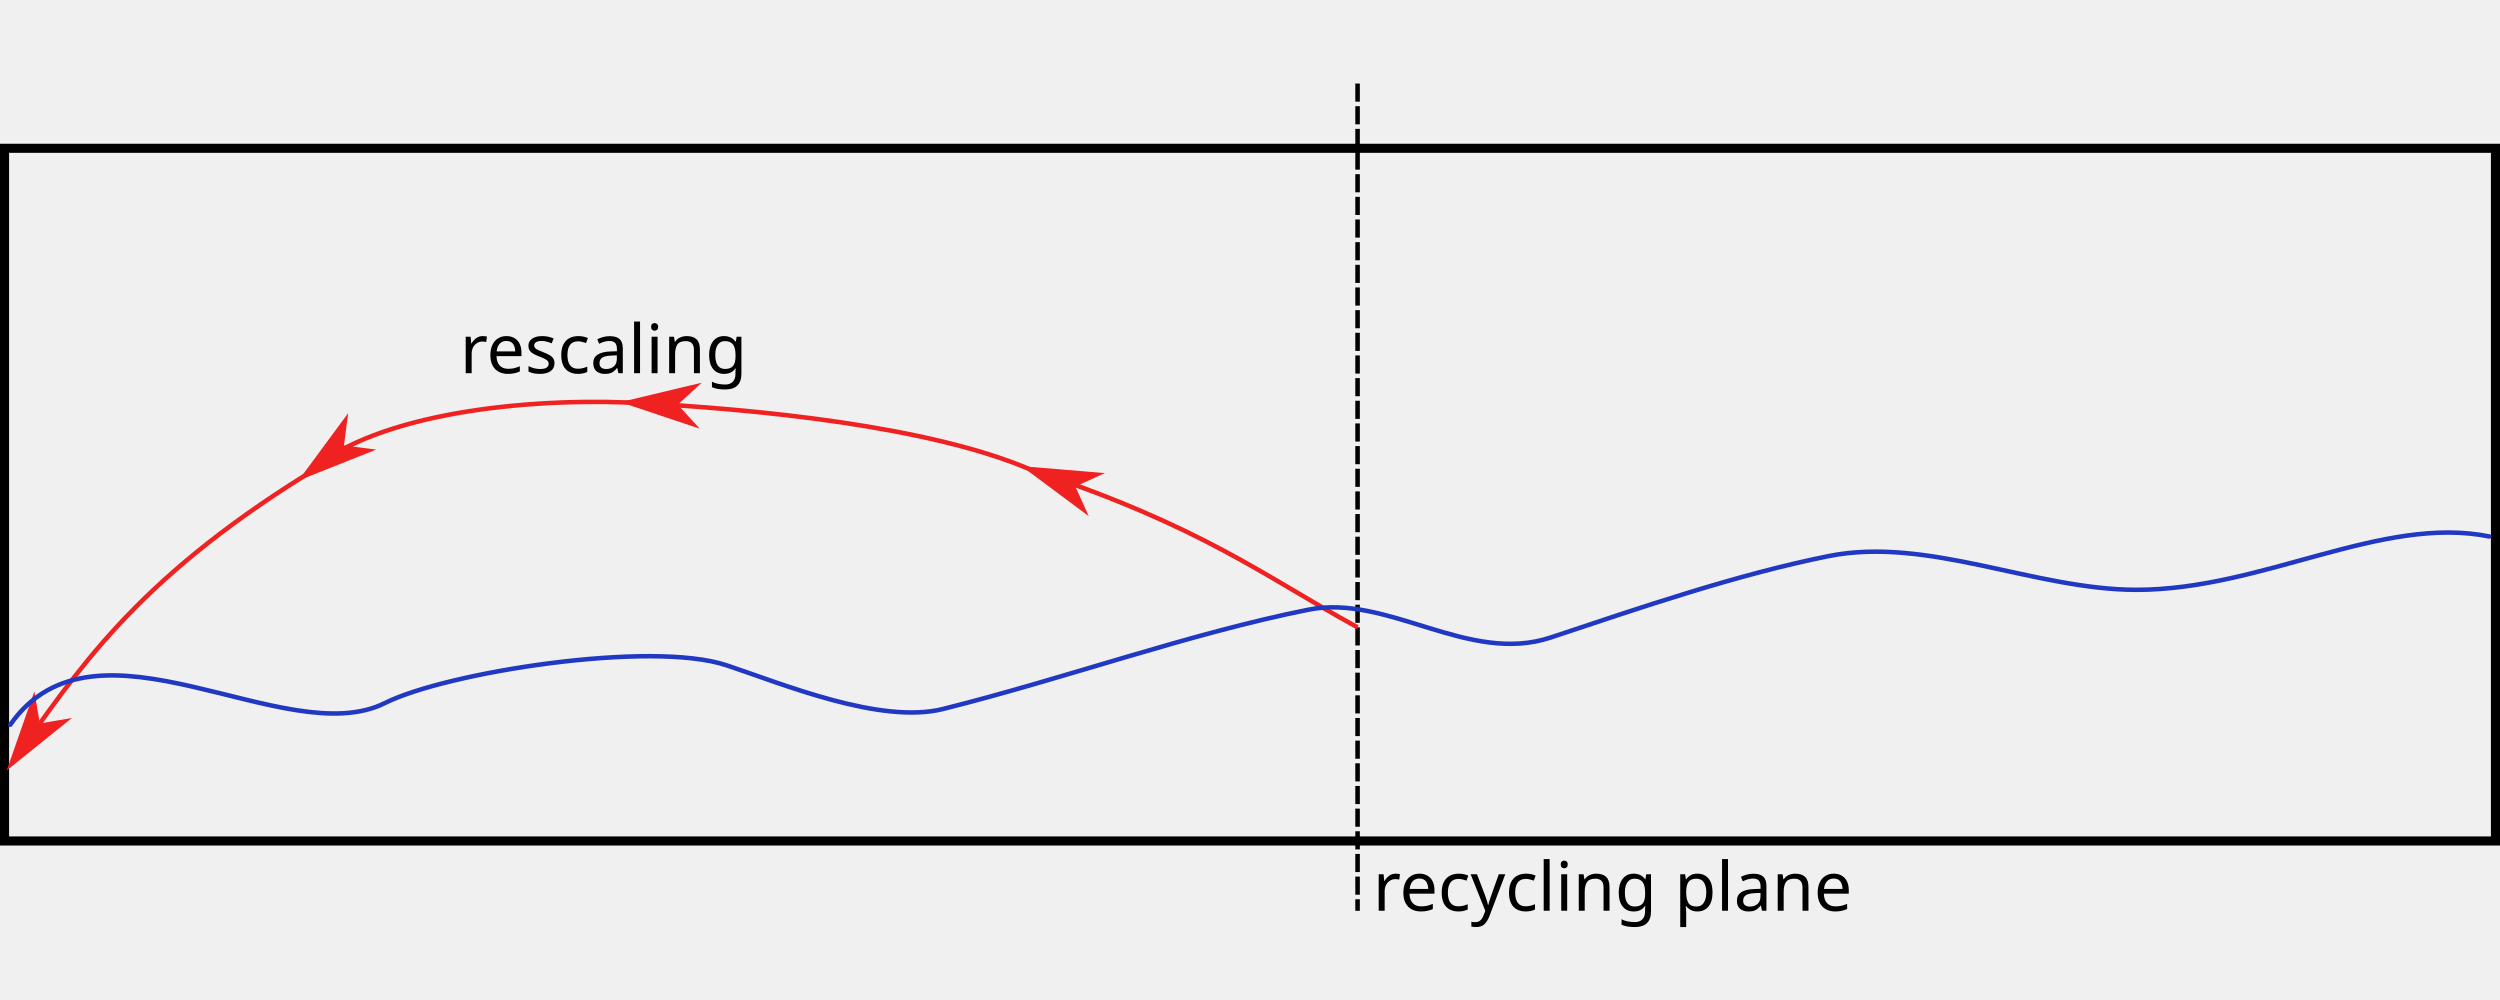
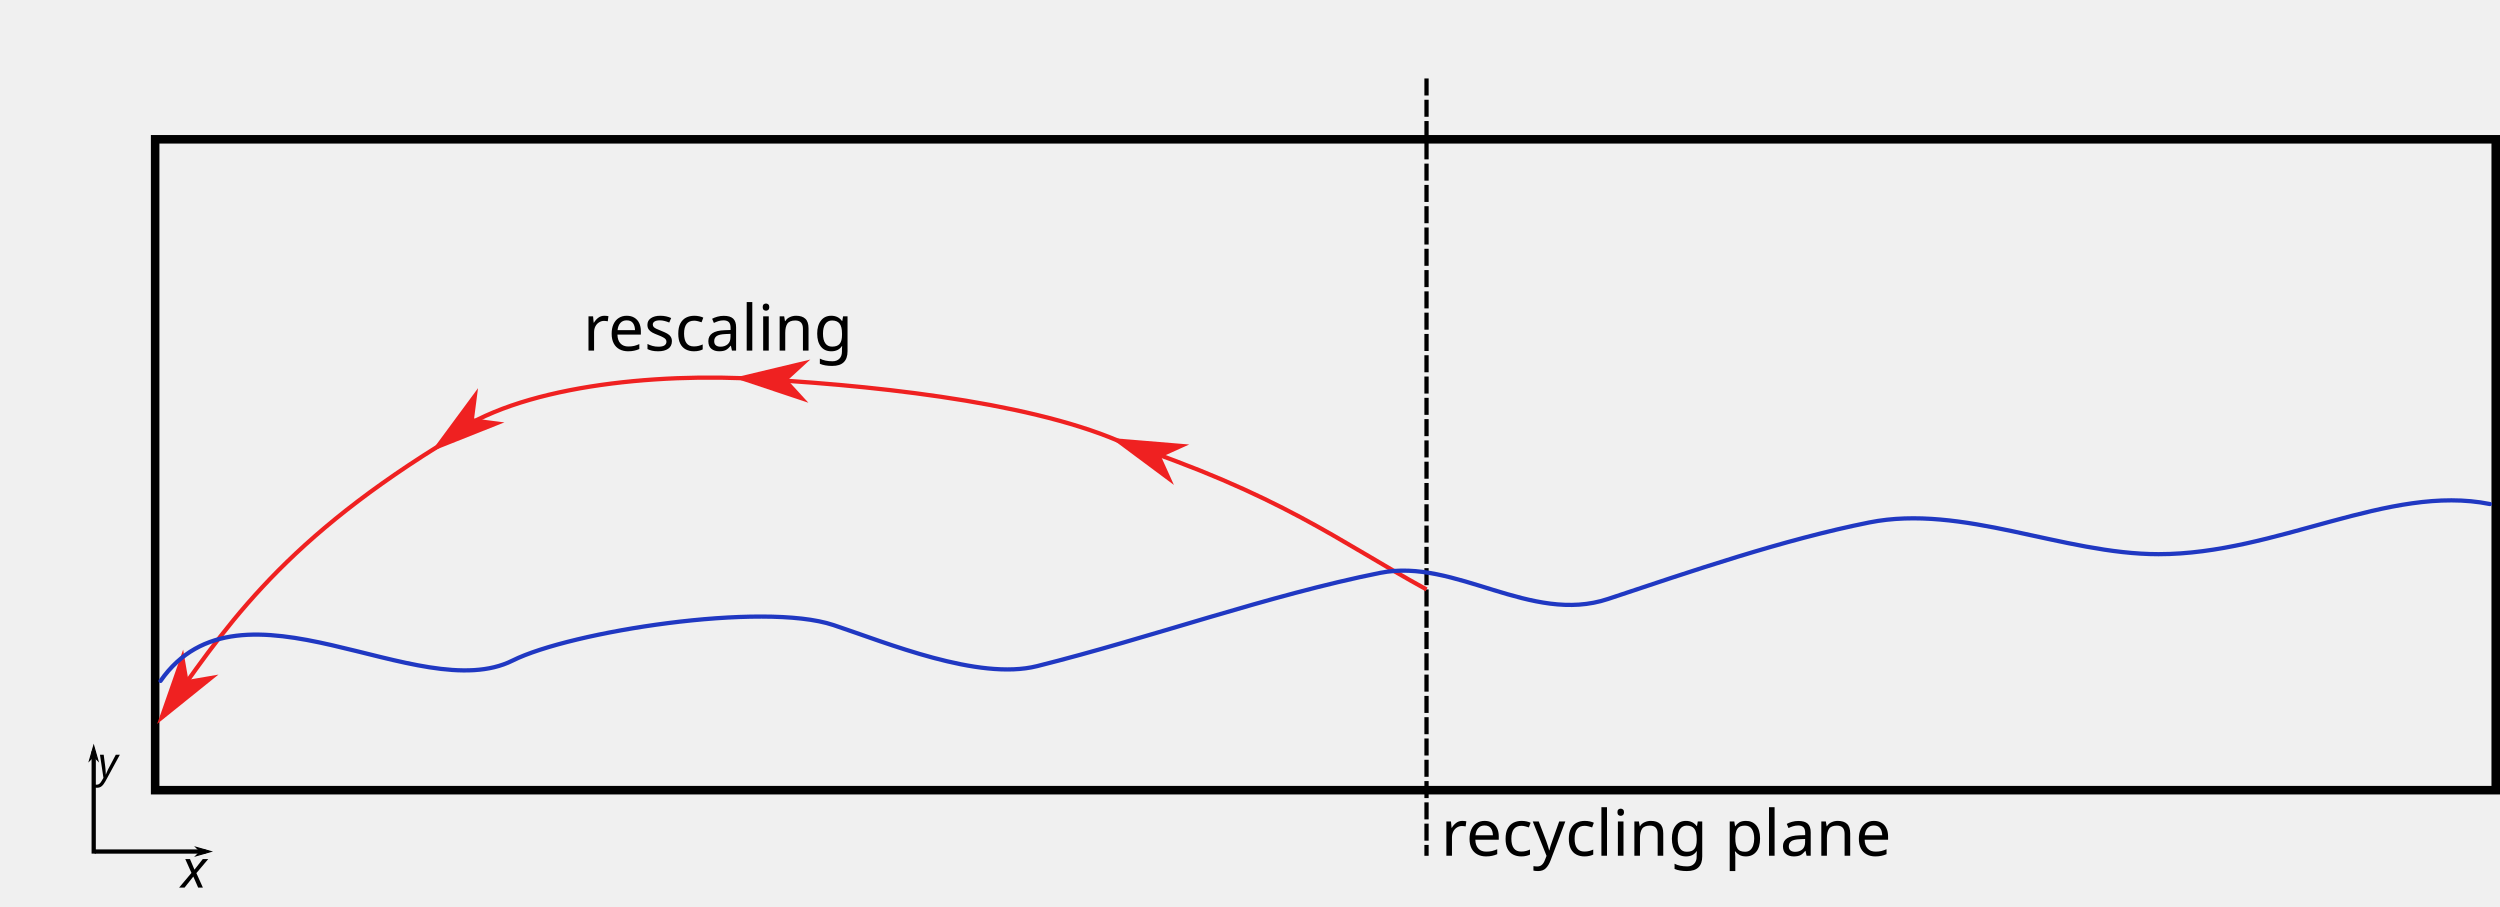
- <svg xmlns="http://www.w3.org/2000/svg" xmlns:ns1="http://www.openswatchbook.org/uri/2009/osb" version="1.1" id="svg2" viewBox="0 0 551.668 220.483" height="6.223cm" width="15.569cm">
+ <svg xmlns="http://www.w3.org/2000/svg" xmlns:ns1="http://www.openswatchbook.org/uri/2009/osb" version="1.1" id="svg2" viewBox="0 0 587.101 212.921" height="6.009cm" width="16.569cm">
  <defs id="defs4">
+     <marker orient="auto" refY="0.0" refX="0.0" id="marker7040" style="overflow:visible;">
+       <path id="path7042" d="M 0.0,0.0 L 5.0,-5.0 L -12.5,0.0 L 5.0,5.0 L 0.0,0.0 z " style="fill-rule:evenodd;stroke:#000000;stroke-width:1pt;stroke-opacity:1;fill:#000000;fill-opacity:1" transform="scale(0.2) rotate(180) translate(6,0)" />
+     </marker>
+     <marker orient="auto" refY="0.0" refX="0.0" id="TriangleOutL" style="overflow:visible">
+       <path id="path4328" d="M 5.77,0.0 L -2.88,5.0 L -2.88,-5.0 L 5.77,0.0 z " style="fill-rule:evenodd;stroke:#000000;stroke-width:1pt;stroke-opacity:1;fill:#000000;fill-opacity:1" transform="scale(0.8)" />
+     </marker>
+     <marker orient="auto" refY="0.0" refX="0.0" id="marker6858" style="overflow:visible">
+       <path id="path6860" d="M 5.77,0.0 L -2.88,5.0 L -2.88,-5.0 L 5.77,0.0 z " style="fill-rule:evenodd;stroke:#000000;stroke-width:1pt;stroke-opacity:1;fill:#000000;fill-opacity:1" transform="scale(-0.4)" />
+     </marker>
+     <marker orient="auto" refY="0.0" refX="0.0" id="Arrow2Send" style="overflow:visible;">
+       <path id="path4219" style="fill-rule:evenodd;stroke-width:0.625;stroke-linejoin:round;stroke:#000000;stroke-opacity:1;fill:#000000;fill-opacity:1" d="M 8.719,4.034 L -2.207,0.016 L 8.719,-4.002 C 6.973,-1.63 6.983,1.616 8.719,4.034 z " transform="scale(0.3) rotate(180) translate(-2.3,0)" />
+     </marker>
+     <marker orient="auto" refY="0.0" refX="0.0" id="marker5842" style="overflow:visible">
+       <path id="path5844" d="M 5.77,0.0 L -2.88,5.0 L -2.88,-5.0 L 5.77,0.0 z " style="fill-rule:evenodd;stroke:#000000;stroke-width:1pt;stroke-opacity:1;fill:#000000;fill-opacity:1" transform="scale(0.4)" />
+     </marker>
+     <marker orient="auto" refY="0.0" refX="0.0" id="marker5668" style="overflow:visible">
+       <path id="path5670" d="M 5.77,0.0 L -2.88,5.0 L -2.88,-5.0 L 5.77,0.0 z " style="fill-rule:evenodd;stroke:#000000;stroke-width:1pt;stroke-opacity:1;fill:#000000;fill-opacity:1" transform="scale(-0.2)" />
+     </marker>
+     <marker orient="auto" refY="0.0" refX="0.0" id="Arrow2Mstart" style="overflow:visible">
+       <path id="path4210" style="fill-rule:evenodd;stroke-width:0.625;stroke-linejoin:round;stroke:#000000;stroke-opacity:1;fill:#000000;fill-opacity:1" d="M 8.719,4.034 L -2.207,0.016 L 8.719,-4.002 C 6.973,-1.63 6.983,1.616 8.719,4.034 z " transform="scale(0.6) translate(0,0)" />
+     </marker>
+     <marker orient="auto" refY="0.0" refX="0.0" id="marker5468" style="overflow:visible">
+       <path id="path5470" d="M 5.77,0.0 L -2.88,5.0 L -2.88,-5.0 L 5.77,0.0 z " style="fill-rule:evenodd;stroke:#000000;stroke-width:1pt;stroke-opacity:1;fill:#000000;fill-opacity:1" transform="scale(-0.2)" />
+     </marker>
+     <marker orient="auto" refY="0.0" refX="0.0" id="TriangleInS" style="overflow:visible">
+       <path id="path4325" d="M 5.77,0.0 L -2.88,5.0 L -2.88,-5.0 L 5.77,0.0 z " style="fill-rule:evenodd;stroke:#000000;stroke-width:1pt;stroke-opacity:1;fill:#000000;fill-opacity:1" transform="scale(-0.2)" />
+     </marker>
+     <marker orient="auto" refY="0.0" refX="0.0" id="TriangleInM" style="overflow:visible">
+       <path id="path4322" d="M 5.77,0.0 L -2.88,5.0 L -2.88,-5.0 L 5.77,0.0 z " style="fill-rule:evenodd;stroke:#000000;stroke-width:1pt;stroke-opacity:1;fill:#000000;fill-opacity:1" transform="scale(-0.4)" />
+     </marker>
+     <marker orient="auto" refY="0.0" refX="0.0" id="TriangleOutM" style="overflow:visible">
+       <path id="path4331" d="M 5.77,0.0 L -2.88,5.0 L -2.88,-5.0 L 5.77,0.0 z " style="fill-rule:evenodd;stroke:#000000;stroke-width:1pt;stroke-opacity:1;fill:#000000;fill-opacity:1" transform="scale(0.4)" />
+     </marker>
+     <marker orient="auto" refY="0.0" refX="0.0" id="marker5174" style="overflow:visible">
+       <path id="path5176" d="M 0.0,0.0 L 5.0,-5.0 L -12.5,0.0 L 5.0,5.0 L 0.0,0.0 z " style="fill-rule:evenodd;stroke:#000000;stroke-width:1pt;stroke-opacity:1;fill:#000000;fill-opacity:1" transform="scale(0.8) translate(12.5,0)" />
+     </marker>
+     <marker orient="auto" refY="0.0" refX="0.0" id="Arrow1Send" style="overflow:visible;">
+       <path id="path4201" d="M 0.0,0.0 L 5.0,-5.0 L -12.5,0.0 L 5.0,5.0 L 0.0,0.0 z " style="fill-rule:evenodd;stroke:#000000;stroke-width:1pt;stroke-opacity:1;fill:#000000;fill-opacity:1" transform="scale(0.2) rotate(180) translate(6,0)" />
+     </marker>
+     <marker orient="auto" refY="0.0" refX="0.0" id="Scissors" style="overflow:visible">
+       <path id="schere" d="M 9.09,-3.606 C 8.12,-4.777 6.37,-4.736 5.062,-4.233 L -3.15,-1.155 C -5.538,-2.462 -7.898,-2.087 -7.898,-2.724 C -7.898,-3.221 -7.442,-3.112 -7.51,-4.407 C -7.576,-5.65 -8.874,-6.57 -10.1,-6.488 C -11.328,-6.496 -12.6,-5.555 -12.611,-4.258 C -12.702,-2.952 -11.604,-1.739 -10.304,-1.653 C -8.782,-1.427 -6.086,-2.349 -4.821,-0.082 C -5.763,1.656 -7.435,1.661 -8.947,1.574 C -10.201,1.501 -11.709,1.861 -12.307,3.095 C -12.886,4.277 -12.318,5.959 -10.99,6.321 C -9.65,6.813 -7.81,6.191 -7.491,4.65 C -7.245,3.462 -8.086,2.904 -7.764,2.473 C -7.52,2.148 -5.973,2.336 -3.216,1.098 L 5.676,4.233 C 6.8,4.547 8.173,4.536 9.168,3.431 L -0.052,-0.054 L 9.09,-3.606 z M -9.218,-5.507 C -7.923,-4.784 -8.029,-2.823 -9.374,-2.443 C -10.591,-2.02 -12.145,-3.202 -11.758,-4.521 C -11.53,-5.603 -10.104,-6.001 -9.218,-5.507 z M -9.162,2.511 C -7.811,3.01 -8.04,5.295 -9.414,5.602 C -10.325,5.919 -11.627,5.464 -11.72,4.39 C -11.897,3.085 -10.363,1.906 -9.162,2.511 z " style="fill:#000000;stroke:#000000;stroke-opacity:1;fill-opacity:1" />
+     </marker>
+     <marker orient="auto" refY="0.0" refX="0.0" id="marker4972" style="overflow:visible;">
+       <path id="path4974" style="fill-rule:evenodd;stroke-width:0.625;stroke-linejoin:round;stroke:#000000;stroke-opacity:1;fill:#000000;fill-opacity:1" d="M 8.719,4.034 L -2.207,0.016 L 8.719,-4.002 C 6.973,-1.63 6.983,1.616 8.719,4.034 z " transform="scale(1.1) rotate(180) translate(1,0)" />
+     </marker>
+     <marker orient="auto" refY="0.0" refX="0.0" id="Arrow2Lend" style="overflow:visible;">
+       <path id="path4207" style="fill-rule:evenodd;stroke-width:0.625;stroke-linejoin:round;stroke:#000000;stroke-opacity:1;fill:#000000;fill-opacity:1" d="M 8.719,4.034 L -2.207,0.016 L 8.719,-4.002 C 6.973,-1.63 6.983,1.616 8.719,4.034 z " transform="scale(1.1) rotate(180) translate(1,0)" />
+     </marker>
+     <marker orient="auto" refY="0.0" refX="0.0" id="marker4791" style="overflow:visible;">
+       <path id="path4189" d="M 0.0,0.0 L 5.0,-5.0 L -12.5,0.0 L 5.0,5.0 L 0.0,0.0 z " style="fill-rule:evenodd;stroke:#000000;stroke-width:1pt;stroke-opacity:1;fill:#000000;fill-opacity:1" transform="scale(0.8) rotate(180) translate(12.5,0)" />
+     </marker>
+     <marker orient="auto" refY="0.0" refX="0.0" id="EmptyTriangleInS" style="overflow:visible">
+       <path id="path4343" d="M 5.77,0.0 L -2.88,5.0 L -2.88,-5.0 L 5.77,0.0 z " style="fill-rule:evenodd;fill:#ffffff;stroke:#000000;stroke-width:1pt;stroke-opacity:1" transform="scale(-0.2) translate(-3.0,0)" />
+     </marker>
+     <marker orient="auto" refY="0.0" refX="0.0" id="marker4609" style="overflow:visible">
+       <path id="path4611" d="M 0.0,0.0 L 5.0,-5.0 L -12.5,0.0 L 5.0,5.0 L 0.0,0.0 z " style="fill-rule:evenodd;stroke:#000000;stroke-width:1pt;stroke-opacity:1;fill:#000000;fill-opacity:1" transform="scale(0.8) translate(12.5,0)" />
+     </marker>
+     <marker orient="auto" refY="0.0" refX="0.0" id="marker4442" style="overflow:visible">
+       <path id="path4186" d="M 0.0,0.0 L 5.0,-5.0 L -12.5,0.0 L 5.0,5.0 L 0.0,0.0 z " style="fill-rule:evenodd;stroke:#000000;stroke-width:1pt;stroke-opacity:1;fill:#000000;fill-opacity:1" transform="scale(0.8) translate(12.5,0)" />
+     </marker>
    <marker style="overflow:visible" id="Arrow1Lend" refX="0" refY="0" orient="auto">
      <path transform="matrix(-0.8,0,0,-0.8,-10,0)" style="fill:#ef2121;fill-opacity:1;fill-rule:evenodd;stroke:#ef2121;stroke-width:1pt;stroke-opacity:1" d="M 0,0 5,-5 -12.5,0 5,5 0,0 Z" id="path5601" />
    </marker>
    <marker style="overflow:visible" id="marker5874" refX="0" refY="0" orient="auto">
      <path transform="matrix(0.8,0,0,0.8,10,0)" style="fill:#ef2121;fill-opacity:1;fill-rule:evenodd;stroke:#ef2121;stroke-width:1pt;stroke-opacity:1" d="M 0,0 5,-5 -12.5,0 5,5 0,0 Z" id="path5876" />
    </marker>
    <marker style="overflow:visible" id="Arrow1Lstart" refX="0" refY="0" orient="auto">
      <path transform="matrix(0.8,0,0,0.8,10,0)" style="fill:#ef2121;fill-opacity:1;fill-rule:evenodd;stroke:#ef2121;stroke-width:1pt;stroke-opacity:1" d="M 0,0 5,-5 -12.5,0 5,5 0,0 Z" id="path5598" />
    </marker>
    <linearGradient ns1:paint="solid" id="linearGradient5574">
      <stop id="stop5576" offset="0" style="stop-color:#782121;stop-opacity:1;" />
    </linearGradient>
+     <marker orient="auto" refY="0" refX="0" id="marker7040-2" style="overflow:visible">
+       <path id="path7042-8" d="M 0,0 5,-5 -12.5,0 5,5 0,0 Z" style="fill:#000000;fill-opacity:1;fill-rule:evenodd;stroke:#000000;stroke-width:1pt;stroke-opacity:1" transform="matrix(-0.2,0,0,-0.2,-1.2,0)" />
+     </marker>
  </defs>
-   <g id="layer1" transform="translate(-100.4286,-423.937)">
+   <g id="layer1" transform="translate(-64.99551,-423.937)">
    <rect y="456.65" x="101.431" height="152.853" width="549.664" id="rect4138" style="fill:none;fill-opacity:1;stroke:#000000;stroke-width:2.005;stroke-miterlimit:4;stroke-dasharray:none;stroke-opacity:1" />
    <path id="path5584" d="m 400,442.362 0,182.55" style="fill:none;fill-rule:evenodd;stroke:#000000;stroke-width:1;stroke-linecap:butt;stroke-linejoin:miter;stroke-miterlimit:4;stroke-dasharray:4, 1;stroke-dashoffset:0;stroke-opacity:1" />
    <text id="text5586" y="624.902" x="403.383" style="font-style:normal;font-variant:normal;font-weight:normal;font-stretch:normal;font-size:15px;line-height:125%;font-family:sans-serif;-inkscape-font-specification:sans-serif;letter-spacing:0px;word-spacing:0px;fill:#000000;fill-opacity:1;stroke:none;stroke-width:1px;stroke-linecap:butt;stroke-linejoin:miter;stroke-opacity:1" xml:space="preserve">
      <tspan y="624.902" x="403.383" id="tspan5588" style="font-style:normal;font-variant:normal;font-weight:normal;font-stretch:normal;font-family:sans-serif;-inkscape-font-specification:sans-serif">recycling plane</tspan>
    </text>
    <path id="path5592" style="fill:#000000;fill-opacity:0;fill-rule:evenodd;stroke:#ef2121;stroke-width:1;stroke-linecap:butt;stroke-linejoin:miter;stroke-miterlimit:4;stroke-dasharray:none;stroke-opacity:1;marker-mid:url(#Arrow1Lend);marker-end:url(#Arrow1Lend)" d="m 400,562.362 c -20.787,-11.392 -34.128,-22.251 -72.336,-34.887 -22.096,-9.429 -59.735,-13.302 -88.419,-14.723 -26.414,-1.01 -57.877,3.245 -71.427,16.031 C 130,552.362 117.334,572.091 103.021,592.362" />
    <path style="fill:none;fill-rule:evenodd;stroke:#2038c2;stroke-width:1px;stroke-linecap:round;stroke-linejoin:miter;stroke-opacity:1" d="m 102.699,583.841 c 18.861,-27.023 60.697,6.211 82.677,-4.779 13.601,-6.801 58.686,-13.891 75.377,-8.327 12.427,4.142 33.974,13.09 47.768,9.641 26.845,-6.711 54.324,-16.65 80.636,-21.912 17.562,-3.512 35.321,12.183 53.465,6.135 19.548,-6.516 41.186,-13.934 61.354,-17.968 21.863,-4.373 45.483,7.45 67.927,7.45 27.782,0 54.096,-16.552 77.822,-11.775" id="path4174" />
-     <text xml:space="preserve" style="font-style:normal;font-weight:normal;font-size:15px;line-height:125%;font-family:sans-serif;letter-spacing:0px;word-spacing:0px;fill:#000000;fill-opacity:1;stroke:none;stroke-width:1px;stroke-linecap:butt;stroke-linejoin:miter;stroke-opacity:1;-inkscape-font-specification:sans-serif;font-stretch:normal;font-variant:normal;" x="201.914" y="506.278" id="text4176">
+     <text xml:space="preserve" style="font-style:normal;font-variant:normal;font-weight:normal;font-stretch:normal;font-size:15px;line-height:125%;font-family:sans-serif;-inkscape-font-specification:sans-serif;letter-spacing:0px;word-spacing:0px;fill:#000000;fill-opacity:1;stroke:none;stroke-width:1px;stroke-linecap:butt;stroke-linejoin:miter;stroke-opacity:1" x="201.914" y="506.278" id="text4176">
      <tspan id="tspan4178" x="201.914" y="506.278">rescaling</tspan>
+     </text>
+     <path style="fill:none;fill-rule:evenodd;stroke:#000000;stroke-width:1px;stroke-linecap:butt;stroke-linejoin:miter;stroke-opacity:1;marker-end:url(#marker7040)" d="m 87,624.401 0,-24.039" id="path6856" />
+     <path style="fill:none;fill-rule:evenodd;stroke:#000000;stroke-width:1px;stroke-linecap:butt;stroke-linejoin:miter;stroke-opacity:1;marker-end:url(#marker7040-2)" d="m 87.225,623.912 26.011,0" id="path6856-4" />
+     <text xml:space="preserve" style="font-style:normal;font-weight:normal;font-size:12.5px;line-height:125%;font-family:Sans;letter-spacing:0px;word-spacing:0px;fill:#000000;fill-opacity:1;stroke:none;stroke-width:1px;stroke-linecap:butt;stroke-linejoin:miter;stroke-opacity:1" x="107.519" y="632.386" id="text16249">
+       <tspan id="tspan16251" x="107.519" y="632.386" style="font-style:italic">x</tspan>
+     </text>
+     <text xml:space="preserve" style="font-style:normal;font-weight:normal;font-size:10px;line-height:125%;font-family:Sans;letter-spacing:0px;word-spacing:0px;fill:#000000;fill-opacity:1;stroke:none;stroke-width:1px;stroke-linecap:butt;stroke-linejoin:miter;stroke-opacity:1" x="87.99" y="606.53" id="text16249-9">
+       <tspan id="tspan16251-4" x="87.99" y="606.53" style="font-style:italic">y</tspan>
    </text>
  </g>
</svg>
